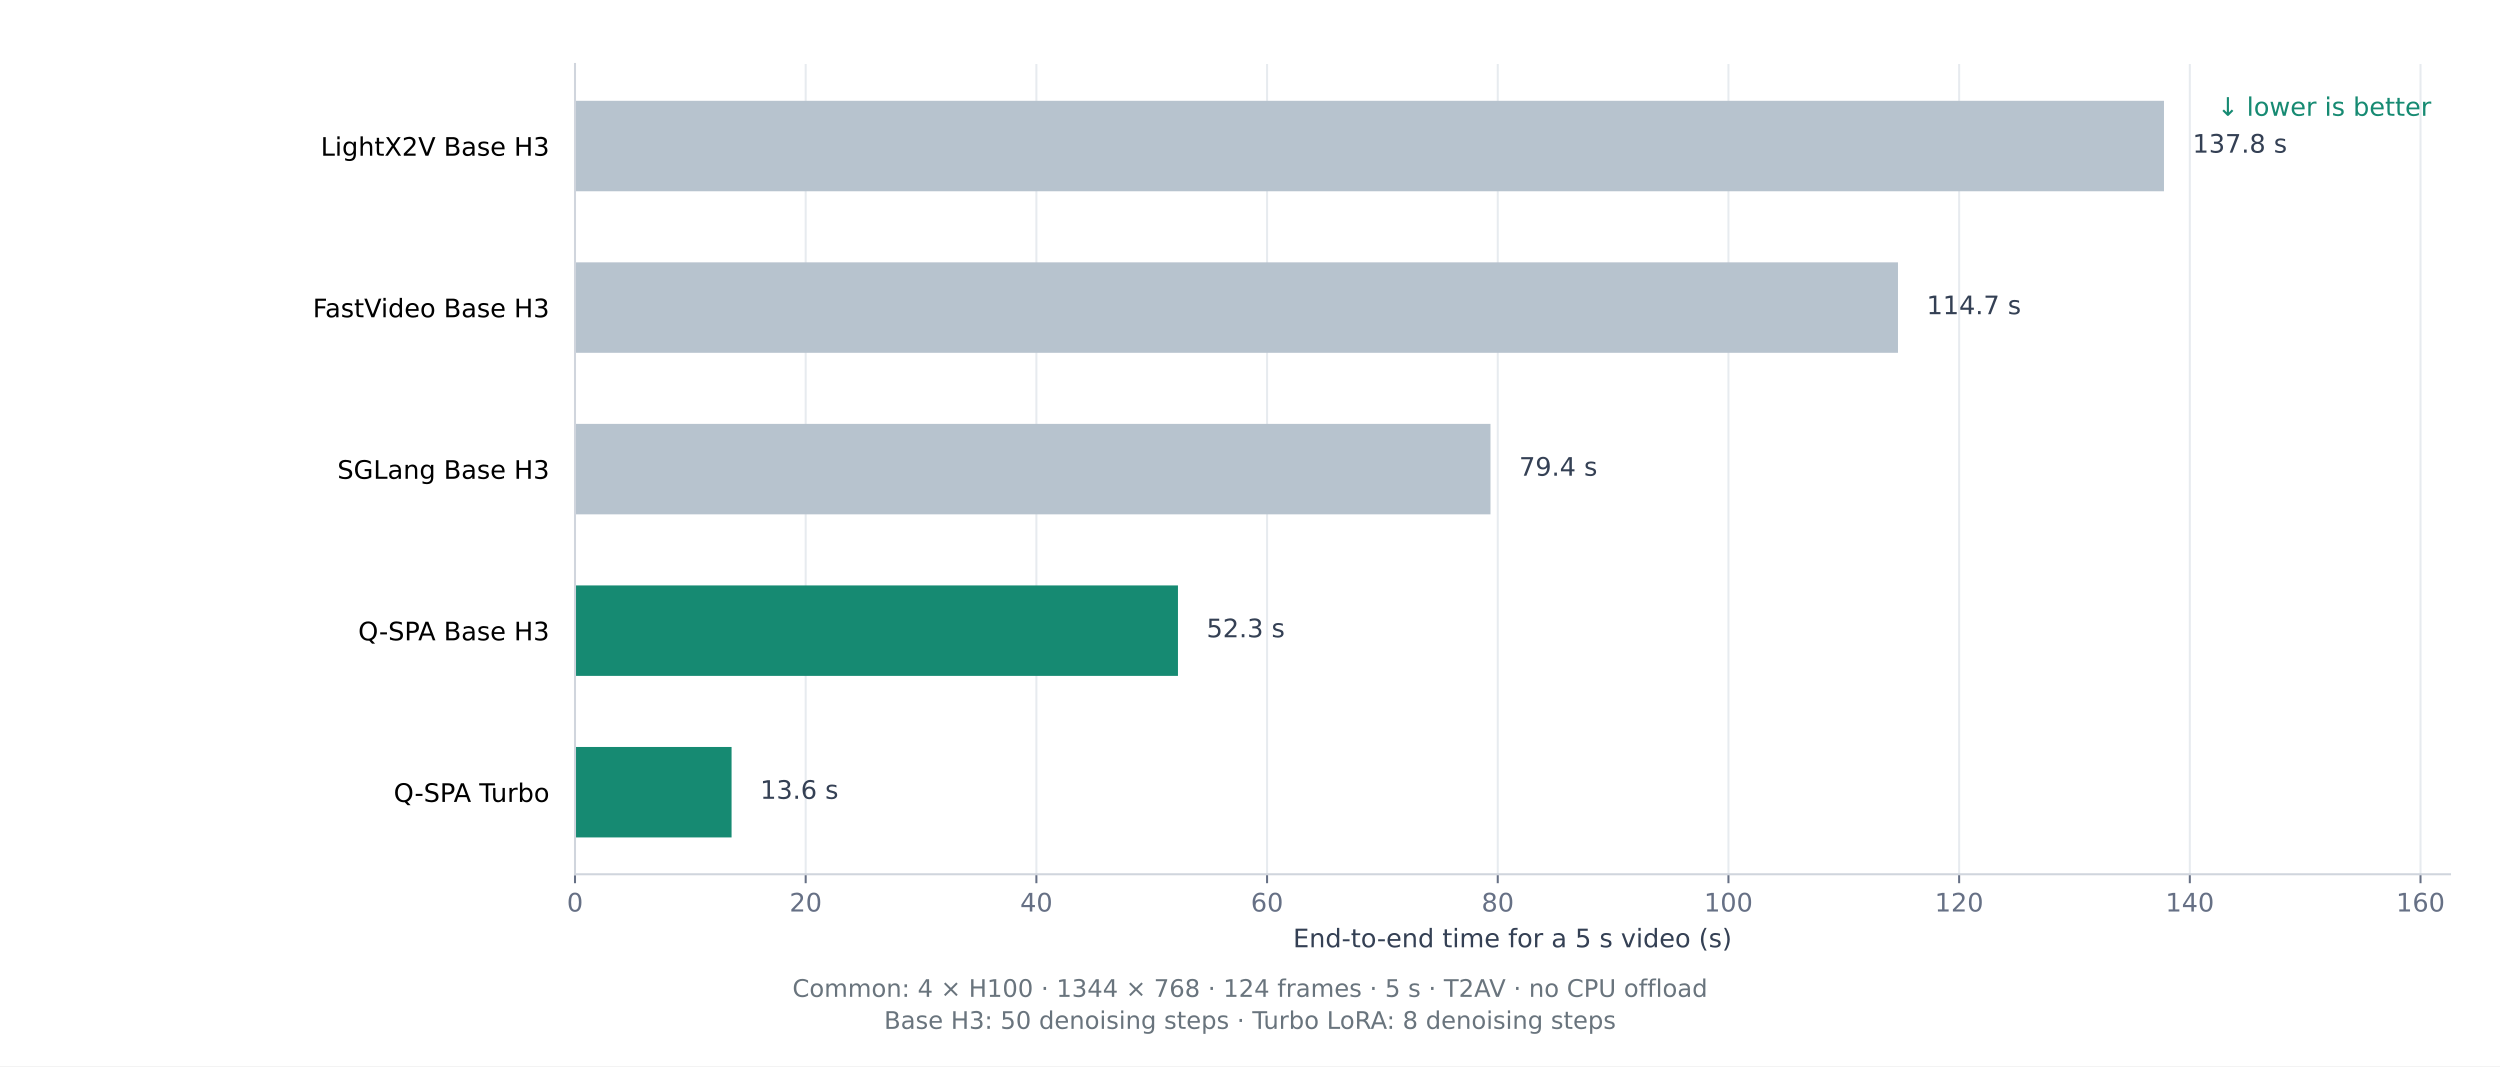
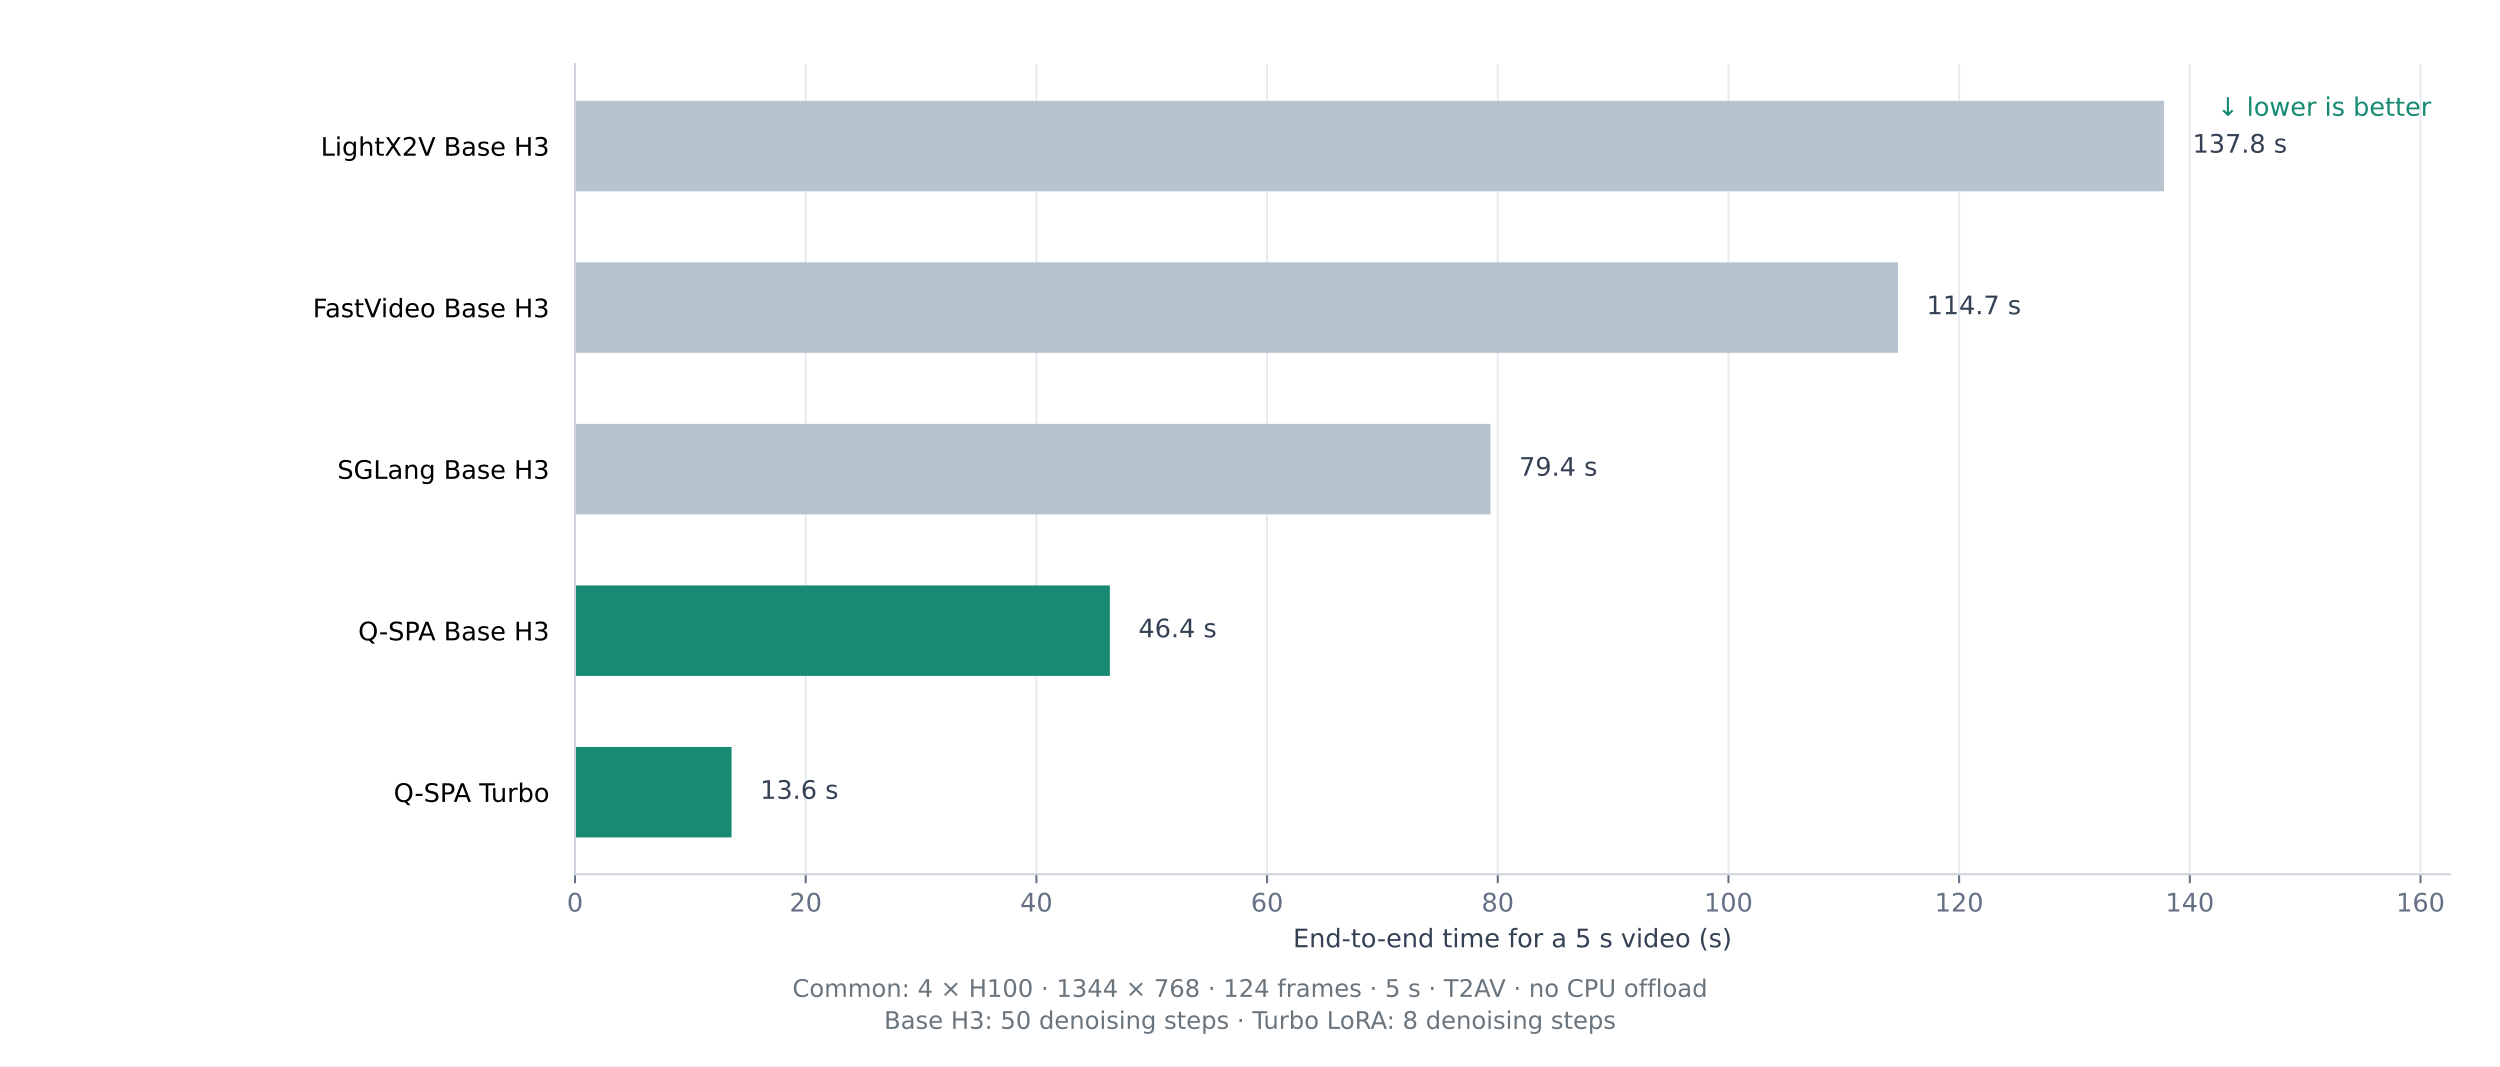
<svg xmlns="http://www.w3.org/2000/svg" xmlns:xlink="http://www.w3.org/1999/xlink" width="979.2pt" height="417.6pt" viewBox="0 0 979.2 417.6" version="1.1">
  <defs>
    <style type="text/css">*{stroke-linejoin: round; stroke-linecap: butt}</style>
  </defs>
  <g id="figure_1">
    <g id="patch_1">
      <path d="M 0 417.6  L 979.2 417.6  L 979.2 0  L 0 0  z " style="fill: #ffffff" />
    </g>
    <g id="axes_1">
      <g id="patch_2">
        <path d="M 225.216 342.432  L 959.616 342.432  L 959.616 25.056  L 225.216 25.056  z " style="fill: #ffffff" />
      </g>
      <g id="matplotlib.axis_1">
        <g id="xtick_1">
          <g id="line2d_1">
-             <path d="M 225.216 342.432  L 225.216 25.056  " clip-path="url(#pb7f37fbdb9)" style="fill: none; stroke: #e7ebef; stroke-width: 0.8; stroke-linecap: square" />
+             <path d="M 225.216 342.432  L 225.216 25.056  " clip-path="url(#pc9ae81edbf)" style="fill: none; stroke: #e7ebef; stroke-width: 0.8; stroke-linecap: square" />
          </g>
          <g id="line2d_2">
            <defs>
-               <path id="m13fd487c2a" d="M 0 0  L 0 3.5  " style="stroke: #667085; stroke-width: 0.8" />
+               <path id="mc2bc3a5c28" d="M 0 0  L 0 3.5  " style="stroke: #667085; stroke-width: 0.8" />
            </defs>
            <g>
-               <use xlink:href="#m13fd487c2a" x="225.216" y="342.432" style="fill: #667085; stroke: #667085; stroke-width: 0.8" />
+               <use xlink:href="#mc2bc3a5c28" x="225.216" y="342.432" style="fill: #667085; stroke: #667085; stroke-width: 0.8" />
            </g>
          </g>
          <g id="text_1">
            <text style="font-size: 10px; font-family: 'DejaVu Sans'; text-anchor: middle; fill: #667085" x="225.216" y="357.03" transform="rotate(-0 225.216 357.0297)">0</text>
          </g>
        </g>
        <g id="xtick_2">
          <g id="line2d_3">
-             <path d="M 315.572 342.432  L 315.572 25.056  " clip-path="url(#pb7f37fbdb9)" style="fill: none; stroke: #e7ebef; stroke-width: 0.8; stroke-linecap: square" />
+             <path d="M 315.572 342.432  L 315.572 25.056  " clip-path="url(#pc9ae81edbf)" style="fill: none; stroke: #e7ebef; stroke-width: 0.8; stroke-linecap: square" />
          </g>
          <g id="line2d_4">
            <g>
-               <use xlink:href="#m13fd487c2a" x="315.572" y="342.432" style="fill: #667085; stroke: #667085; stroke-width: 0.8" />
+               <use xlink:href="#mc2bc3a5c28" x="315.572" y="342.432" style="fill: #667085; stroke: #667085; stroke-width: 0.8" />
            </g>
          </g>
          <g id="text_2">
            <text style="font-size: 10px; font-family: 'DejaVu Sans'; text-anchor: middle; fill: #667085" x="315.572" y="357.03" transform="rotate(-0 315.5722 357.0297)">20</text>
          </g>
        </g>
        <g id="xtick_3">
          <g id="line2d_5">
-             <path d="M 405.928 342.432  L 405.928 25.056  " clip-path="url(#pb7f37fbdb9)" style="fill: none; stroke: #e7ebef; stroke-width: 0.8; stroke-linecap: square" />
+             <path d="M 405.928 342.432  L 405.928 25.056  " clip-path="url(#pc9ae81edbf)" style="fill: none; stroke: #e7ebef; stroke-width: 0.8; stroke-linecap: square" />
          </g>
          <g id="line2d_6">
            <g>
-               <use xlink:href="#m13fd487c2a" x="405.928" y="342.432" style="fill: #667085; stroke: #667085; stroke-width: 0.8" />
+               <use xlink:href="#mc2bc3a5c28" x="405.928" y="342.432" style="fill: #667085; stroke: #667085; stroke-width: 0.8" />
            </g>
          </g>
          <g id="text_3">
            <text style="font-size: 10px; font-family: 'DejaVu Sans'; text-anchor: middle; fill: #667085" x="405.928" y="357.03" transform="rotate(-0 405.9284 357.0297)">40</text>
          </g>
        </g>
        <g id="xtick_4">
          <g id="line2d_7">
-             <path d="M 496.285 342.432  L 496.285 25.056  " clip-path="url(#pb7f37fbdb9)" style="fill: none; stroke: #e7ebef; stroke-width: 0.8; stroke-linecap: square" />
+             <path d="M 496.285 342.432  L 496.285 25.056  " clip-path="url(#pc9ae81edbf)" style="fill: none; stroke: #e7ebef; stroke-width: 0.8; stroke-linecap: square" />
          </g>
          <g id="line2d_8">
            <g>
-               <use xlink:href="#m13fd487c2a" x="496.285" y="342.432" style="fill: #667085; stroke: #667085; stroke-width: 0.8" />
+               <use xlink:href="#mc2bc3a5c28" x="496.285" y="342.432" style="fill: #667085; stroke: #667085; stroke-width: 0.8" />
            </g>
          </g>
          <g id="text_4">
            <text style="font-size: 10px; font-family: 'DejaVu Sans'; text-anchor: middle; fill: #667085" x="496.285" y="357.03" transform="rotate(-0 496.2846 357.0297)">60</text>
          </g>
        </g>
        <g id="xtick_5">
          <g id="line2d_9">
-             <path d="M 586.641 342.432  L 586.641 25.056  " clip-path="url(#pb7f37fbdb9)" style="fill: none; stroke: #e7ebef; stroke-width: 0.8; stroke-linecap: square" />
+             <path d="M 586.641 342.432  L 586.641 25.056  " clip-path="url(#pc9ae81edbf)" style="fill: none; stroke: #e7ebef; stroke-width: 0.8; stroke-linecap: square" />
          </g>
          <g id="line2d_10">
            <g>
-               <use xlink:href="#m13fd487c2a" x="586.641" y="342.432" style="fill: #667085; stroke: #667085; stroke-width: 0.8" />
+               <use xlink:href="#mc2bc3a5c28" x="586.641" y="342.432" style="fill: #667085; stroke: #667085; stroke-width: 0.8" />
            </g>
          </g>
          <g id="text_5">
            <text style="font-size: 10px; font-family: 'DejaVu Sans'; text-anchor: middle; fill: #667085" x="586.641" y="357.03" transform="rotate(-0 586.6409 357.0297)">80</text>
          </g>
        </g>
        <g id="xtick_6">
          <g id="line2d_11">
-             <path d="M 676.997 342.432  L 676.997 25.056  " clip-path="url(#pb7f37fbdb9)" style="fill: none; stroke: #e7ebef; stroke-width: 0.8; stroke-linecap: square" />
+             <path d="M 676.997 342.432  L 676.997 25.056  " clip-path="url(#pc9ae81edbf)" style="fill: none; stroke: #e7ebef; stroke-width: 0.8; stroke-linecap: square" />
          </g>
          <g id="line2d_12">
            <g>
-               <use xlink:href="#m13fd487c2a" x="676.997" y="342.432" style="fill: #667085; stroke: #667085; stroke-width: 0.8" />
+               <use xlink:href="#mc2bc3a5c28" x="676.997" y="342.432" style="fill: #667085; stroke: #667085; stroke-width: 0.8" />
            </g>
          </g>
          <g id="text_6">
            <text style="font-size: 10px; font-family: 'DejaVu Sans'; text-anchor: middle; fill: #667085" x="676.997" y="357.03" transform="rotate(-0 676.9971 357.0297)">100</text>
          </g>
        </g>
        <g id="xtick_7">
          <g id="line2d_13">
-             <path d="M 767.353 342.432  L 767.353 25.056  " clip-path="url(#pb7f37fbdb9)" style="fill: none; stroke: #e7ebef; stroke-width: 0.8; stroke-linecap: square" />
+             <path d="M 767.353 342.432  L 767.353 25.056  " clip-path="url(#pc9ae81edbf)" style="fill: none; stroke: #e7ebef; stroke-width: 0.8; stroke-linecap: square" />
          </g>
          <g id="line2d_14">
            <g>
-               <use xlink:href="#m13fd487c2a" x="767.353" y="342.432" style="fill: #667085; stroke: #667085; stroke-width: 0.8" />
+               <use xlink:href="#mc2bc3a5c28" x="767.353" y="342.432" style="fill: #667085; stroke: #667085; stroke-width: 0.8" />
            </g>
          </g>
          <g id="text_7">
            <text style="font-size: 10px; font-family: 'DejaVu Sans'; text-anchor: middle; fill: #667085" x="767.353" y="357.03" transform="rotate(-0 767.3533 357.0297)">120</text>
          </g>
        </g>
        <g id="xtick_8">
          <g id="line2d_15">
-             <path d="M 857.71 342.432  L 857.71 25.056  " clip-path="url(#pb7f37fbdb9)" style="fill: none; stroke: #e7ebef; stroke-width: 0.8; stroke-linecap: square" />
+             <path d="M 857.71 342.432  L 857.71 25.056  " clip-path="url(#pc9ae81edbf)" style="fill: none; stroke: #e7ebef; stroke-width: 0.8; stroke-linecap: square" />
          </g>
          <g id="line2d_16">
            <g>
-               <use xlink:href="#m13fd487c2a" x="857.71" y="342.432" style="fill: #667085; stroke: #667085; stroke-width: 0.8" />
+               <use xlink:href="#mc2bc3a5c28" x="857.71" y="342.432" style="fill: #667085; stroke: #667085; stroke-width: 0.8" />
            </g>
          </g>
          <g id="text_8">
            <text style="font-size: 10px; font-family: 'DejaVu Sans'; text-anchor: middle; fill: #667085" x="857.71" y="357.03" transform="rotate(-0 857.7095 357.0297)">140</text>
          </g>
        </g>
        <g id="xtick_9">
          <g id="line2d_17">
-             <path d="M 948.066 342.432  L 948.066 25.056  " clip-path="url(#pb7f37fbdb9)" style="fill: none; stroke: #e7ebef; stroke-width: 0.8; stroke-linecap: square" />
+             <path d="M 948.066 342.432  L 948.066 25.056  " clip-path="url(#pc9ae81edbf)" style="fill: none; stroke: #e7ebef; stroke-width: 0.8; stroke-linecap: square" />
          </g>
          <g id="line2d_18">
            <g>
-               <use xlink:href="#m13fd487c2a" x="948.066" y="342.432" style="fill: #667085; stroke: #667085; stroke-width: 0.8" />
+               <use xlink:href="#mc2bc3a5c28" x="948.066" y="342.432" style="fill: #667085; stroke: #667085; stroke-width: 0.8" />
            </g>
          </g>
          <g id="text_9">
            <text style="font-size: 10px; font-family: 'DejaVu Sans'; text-anchor: middle; fill: #667085" x="948.066" y="357.03" transform="rotate(-0 948.0657 357.0297)">160</text>
          </g>
        </g>
        <g id="text_10">
          <text style="font-size: 10px; font-family: 'DejaVu Sans'; text-anchor: middle; fill: #344054" x="592.416" y="371.03" transform="rotate(-0 592.416 371.0304)">End-to-end time for a 5 s video (s)</text>
        </g>
      </g>
      <g id="matplotlib.axis_2">
        <g id="ytick_1">
          <g id="line2d_19" />
          <g id="text_11">
            <text style="font-size: 10px; font-family: 'DejaVu Sans'; text-anchor: end" x="215.216" y="60.998" transform="rotate(-0 215.216 60.99776)">LightX2V Base H3</text>
          </g>
        </g>
        <g id="ytick_2">
          <g id="line2d_20" />
          <g id="text_12">
            <text style="font-size: 10px; font-family: 'DejaVu Sans'; text-anchor: end" x="215.216" y="124.27" transform="rotate(-0 215.216 124.2705)">FastVideo Base H3</text>
          </g>
        </g>
        <g id="ytick_3">
          <g id="line2d_21" />
          <g id="text_13">
            <text style="font-size: 10px; font-family: 'DejaVu Sans'; text-anchor: end" x="215.216" y="187.543" transform="rotate(-0 215.216 187.5428)">SGLang Base H3</text>
          </g>
        </g>
        <g id="ytick_4">
          <g id="line2d_22" />
          <g id="text_14">
            <text style="font-size: 10px; font-family: 'DejaVu Sans'; text-anchor: end" x="215.216" y="250.816" transform="rotate(-0 215.216 250.8156)">Q-SPA Base H3</text>
          </g>
        </g>
        <g id="ytick_5">
          <g id="line2d_23" />
          <g id="text_15">
            <text style="font-size: 10px; font-family: 'DejaVu Sans'; text-anchor: end" x="215.216" y="314.089" transform="rotate(-0 215.216 314.0887)">Q-SPA Turbo</text>
          </g>
        </g>
      </g>
      <g id="patch_3">
-         <path d="M 225.216 39.482  L 847.589 39.482  L 847.589 74.915  L 225.216 74.915  z " clip-path="url(#pb7f37fbdb9)" style="fill: #b7c3ce" />
+         <path d="M 225.216 39.482  L 847.589 39.482  L 847.589 74.915  L 225.216 74.915  z " clip-path="url(#pc9ae81edbf)" style="fill: #b7c3ce" />
      </g>
      <g id="patch_4">
-         <path d="M 225.216 102.755  L 743.4 102.755  L 743.4 138.188  L 225.216 138.188  z " clip-path="url(#pb7f37fbdb9)" style="fill: #b7c3ce" />
+         <path d="M 225.216 102.755  L 743.4 102.755  L 743.4 138.188  L 225.216 138.188  z " clip-path="url(#pc9ae81edbf)" style="fill: #b7c3ce" />
      </g>
      <g id="patch_5">
-         <path d="M 225.216 166.028  L 583.795 166.028  L 583.795 201.46  L 225.216 201.46  z " clip-path="url(#pb7f37fbdb9)" style="fill: #b7c3ce" />
+         <path d="M 225.216 166.028  L 583.795 166.028  L 583.795 201.46  L 225.216 201.46  z " clip-path="url(#pc9ae81edbf)" style="fill: #b7c3ce" />
      </g>
      <g id="patch_6">
-         <path d="M 225.216 229.3  L 461.383 229.3  L 461.383 264.733  L 225.216 264.733  z " clip-path="url(#pb7f37fbdb9)" style="fill: #168a72" />
+         <path d="M 225.216 229.3  L 434.709 229.3  L 434.709 264.733  L 225.216 264.733  z " clip-path="url(#pc9ae81edbf)" style="fill: #168a72" />
      </g>
      <g id="patch_7">
-         <path d="M 225.216 292.573  L 286.542 292.573  L 286.542 328.006  L 225.216 328.006  z " clip-path="url(#pb7f37fbdb9)" style="fill: #168a72" />
+         <path d="M 225.216 292.573  L 286.542 292.573  L 286.542 328.006  L 225.216 328.006  z " clip-path="url(#pc9ae81edbf)" style="fill: #168a72" />
      </g>
      <g id="patch_8">
        <path d="M 225.216 342.432  L 225.216 25.056  " style="fill: none; stroke: #d0d5dd; stroke-width: 0.8; stroke-linejoin: miter; stroke-linecap: square" />
      </g>
      <g id="patch_9">
        <path d="M 225.216 342.432  L 959.616 342.432  " style="fill: none; stroke: #d0d5dd; stroke-width: 0.8; stroke-linejoin: miter; stroke-linecap: square" />
      </g>
      <g id="text_16">
        <text style="font-size: 10px; font-family: 'DejaVu Sans'; text-anchor: start; fill: #344054" x="858.792" y="59.796" transform="rotate(-0 858.7916 59.7962)">137.8 s</text>
      </g>
      <g id="text_17">
        <text style="font-size: 10px; font-family: 'DejaVu Sans'; text-anchor: start; fill: #344054" x="754.603" y="123.069" transform="rotate(-0 754.6026 123.0689)">114.7 s</text>
      </g>
      <g id="text_18">
        <text style="font-size: 10px; font-family: 'DejaVu Sans'; text-anchor: start; fill: #344054" x="594.997" y="186.342" transform="rotate(-0 594.9974 186.3417)">79.4 s</text>
      </g>
      <g id="text_19">
-         <text style="font-size: 10px; font-family: 'DejaVu Sans'; text-anchor: start; fill: #344054" x="472.586" y="249.614" transform="rotate(-0 472.5855 249.6144)">52.3 s</text>
+         <text style="font-size: 10px; font-family: 'DejaVu Sans'; text-anchor: start; fill: #344054" x="445.912" y="249.614" transform="rotate(-0 445.9121 249.6144)">46.4 s</text>
      </g>
      <g id="text_20">
        <text style="font-size: 10px; font-family: 'DejaVu Sans'; text-anchor: start; fill: #344054" x="297.745" y="312.887" transform="rotate(-0 297.745 312.8871)">13.6 s</text>
      </g>
      <g id="text_21">
        <text style="font-size: 10px; font-family: 'DejaVu Sans'; text-anchor: end; fill: #168a72" x="952.272" y="45.349" transform="rotate(-0 952.272 45.34948)">↓ lower is better</text>
      </g>
    </g>
    <g id="text_22">
      <text style="font-size: 9.5px; font-family: 'DejaVu Sans'; text-anchor: middle; fill: #69747d" x="489.6" y="390.456" transform="rotate(-0 489.6 390.456)">Common: 4 × H100 · 1344 × 768 · 124 frames · 5 s · T2AV · no CPU offload</text>
    </g>
    <g id="text_23">
      <text style="font-size: 9.5px; font-family: 'DejaVu Sans'; text-anchor: middle; fill: #69747d" x="489.6" y="402.984" transform="rotate(-0 489.6 402.984)">Base H3: 50 denoising steps · Turbo LoRA: 8 denoising steps</text>
    </g>
  </g>
  <defs>
-     <clipPath id="pb7f37fbdb9">
+     <clipPath id="pc9ae81edbf">
      <rect x="225.216" y="25.056" width="734.4" height="317.376" />
    </clipPath>
  </defs>
</svg>
